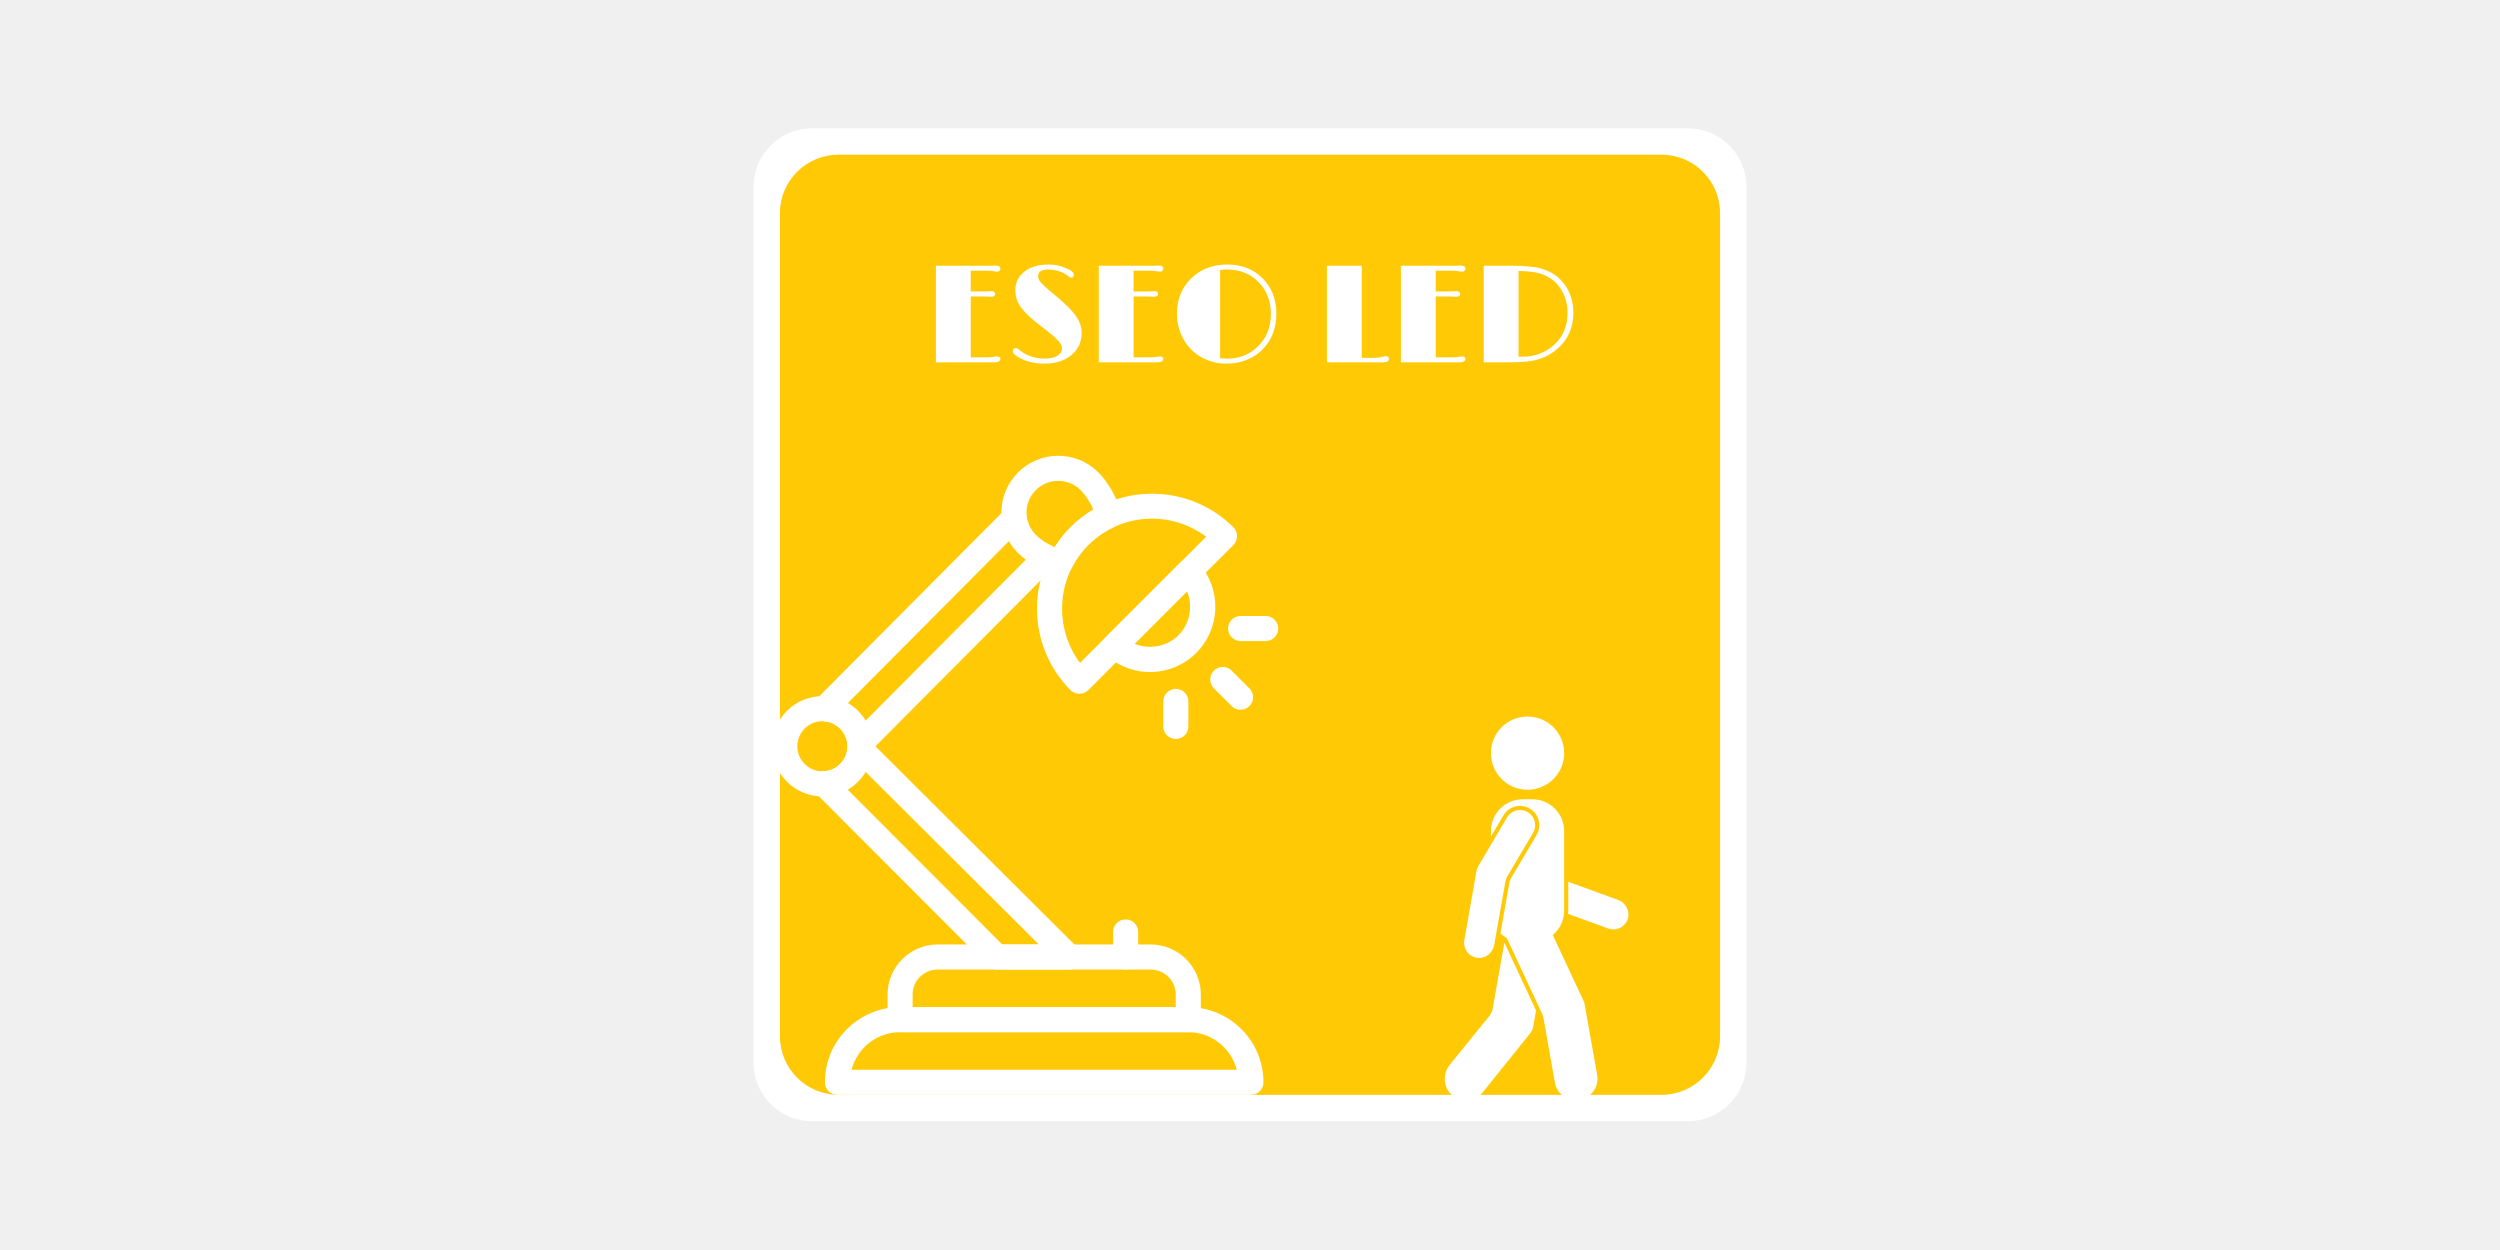
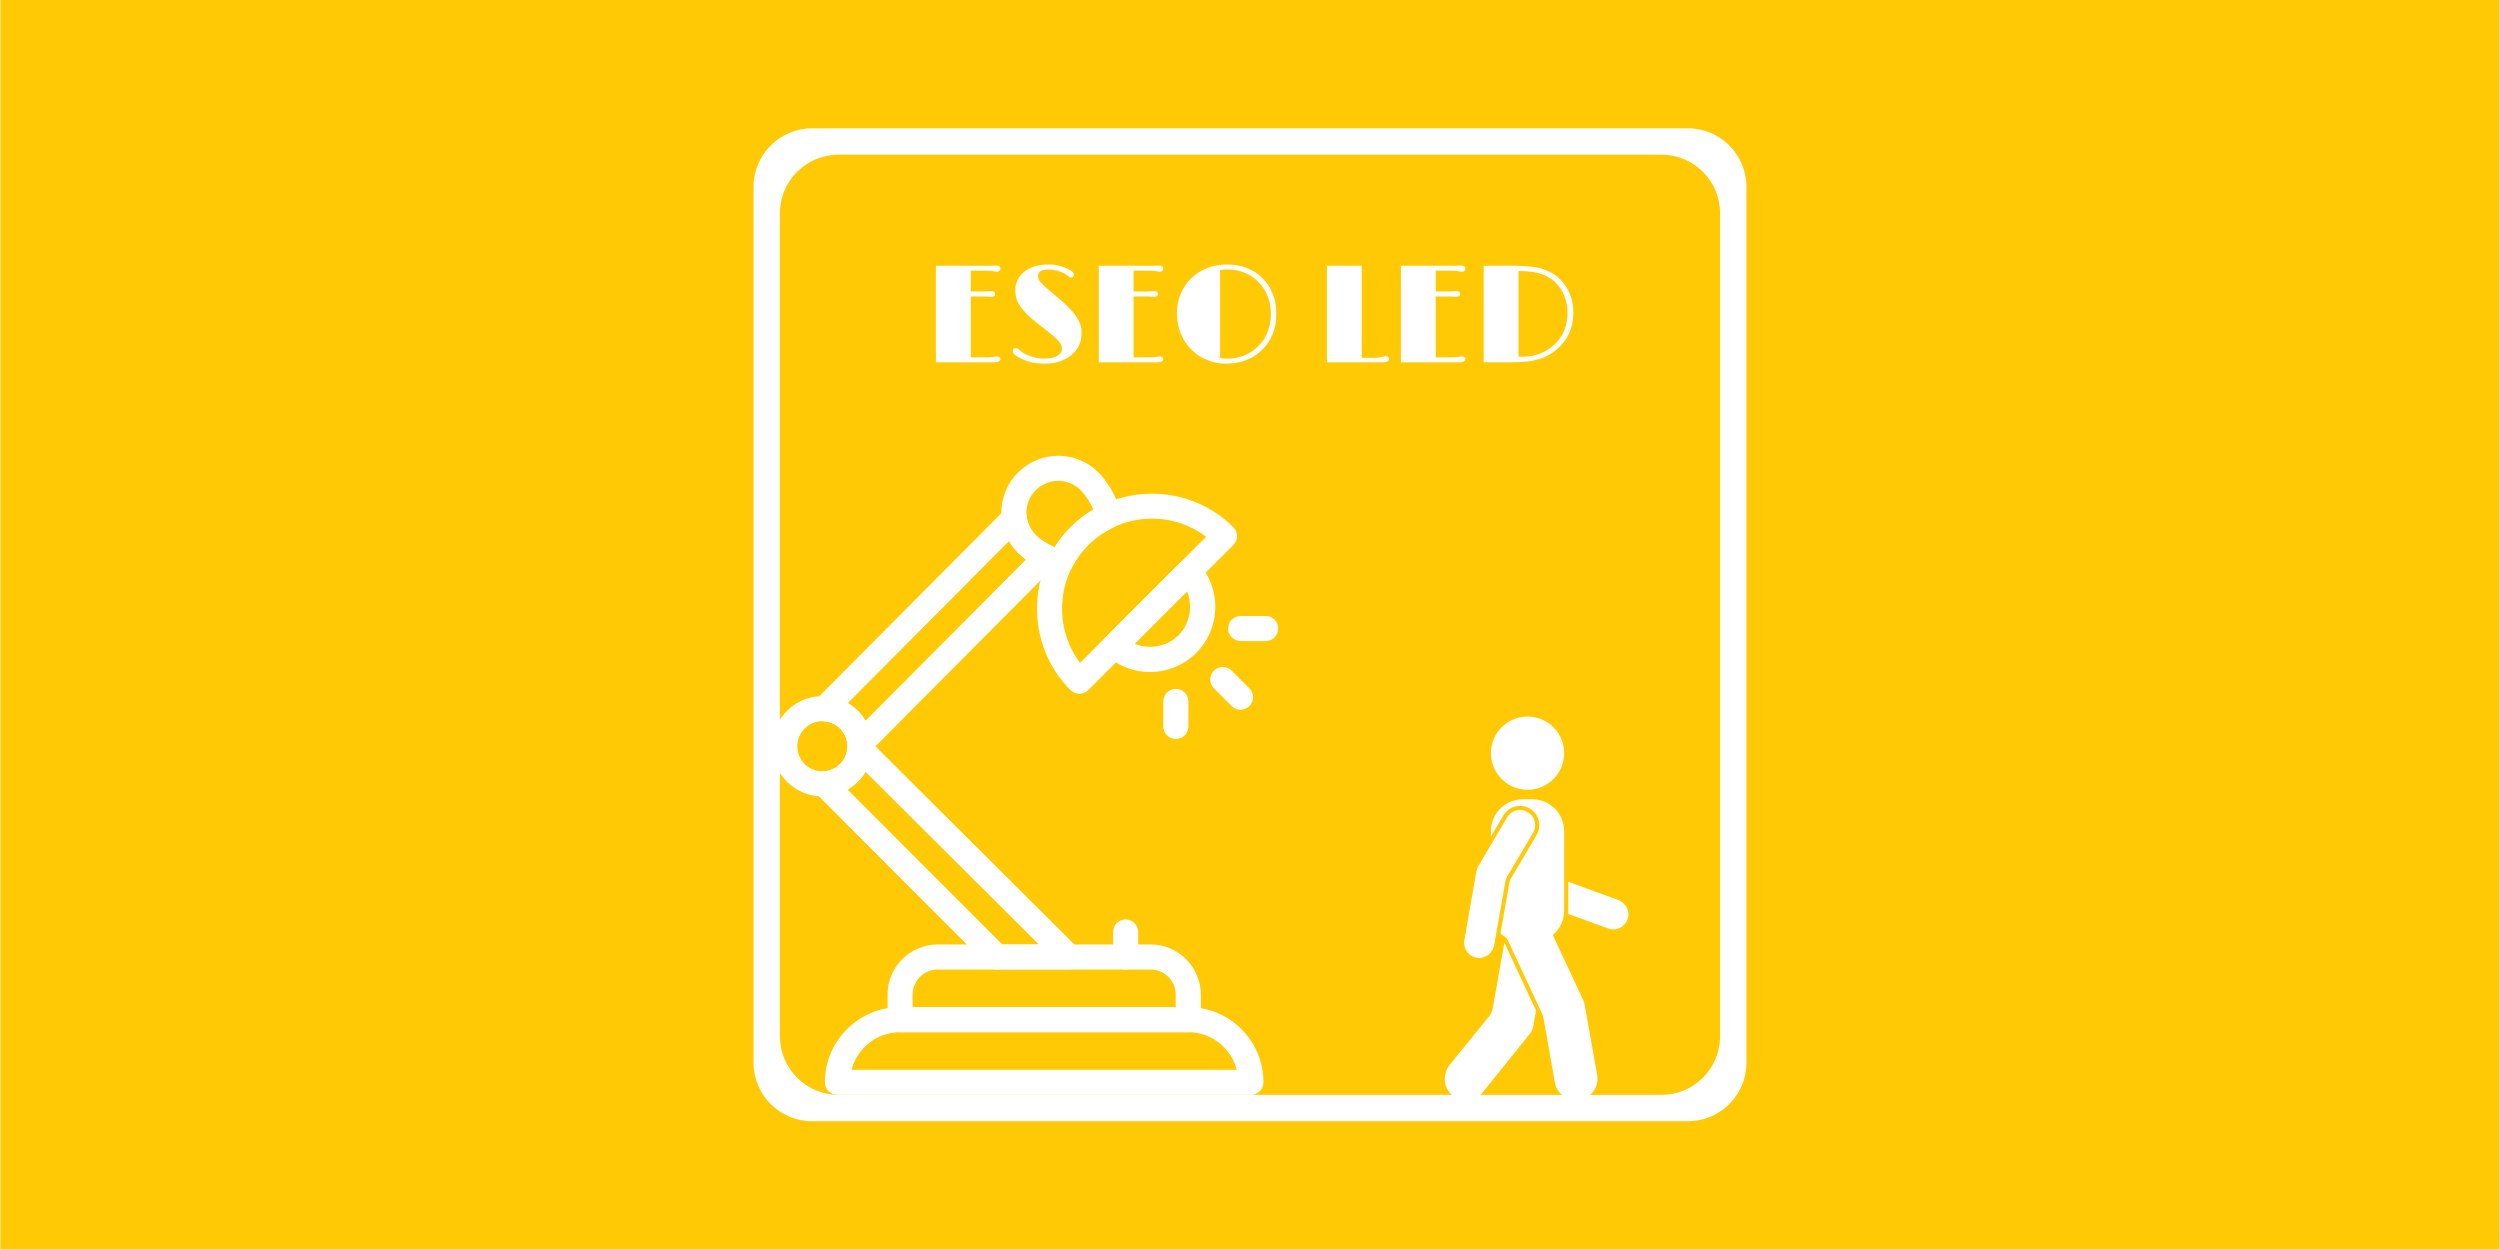
<svg xmlns="http://www.w3.org/2000/svg" width="6912" zoomAndPan="magnify" viewBox="0 0 5184 2592" height="3456" preserveAspectRatio="xMidYMid meet" version="1.0">
  <defs>
    <g />
-     <clipPath id="a1d06e1679">
+     <clipPath id="f2d99a98cc">
      <path d="M 1562.57 266.074 L 3621.43 266.074 L 3621.43 2324.93 L 1562.57 2324.93 Z M 1562.57 266.074 " clip-rule="nonzero" />
    </clipPath>
-     <clipPath id="f48fb96f03">
+     <clipPath id="af997898c8">
      <path d="M 1684.023 266.074 L 3499.973 266.074 C 3567.051 266.074 3621.426 320.449 3621.426 387.527 L 3621.426 2203.477 C 3621.426 2270.551 3567.051 2324.93 3499.973 2324.93 L 1684.023 2324.93 C 1616.949 2324.93 1562.57 2270.551 1562.57 2203.477 L 1562.57 387.527 C 1562.57 320.449 1616.949 266.074 1684.023 266.074 Z M 1684.023 266.074 " clip-rule="nonzero" />
    </clipPath>
-     <clipPath id="3e3cbe8a56">
+     <clipPath id="afd29919b6">
      <path d="M 1617.242 320.742 L 3566.758 320.742 L 3566.758 2270.258 L 1617.242 2270.258 Z M 1617.242 320.742 " clip-rule="nonzero" />
    </clipPath>
-     <clipPath id="e4fc3eb491">
+     <clipPath id="363f338ab1">
      <path d="M 1738.695 320.742 L 3445.305 320.742 C 3512.383 320.742 3566.758 375.121 3566.758 442.195 L 3566.758 2148.805 C 3566.758 2215.883 3512.383 2270.258 3445.305 2270.258 L 1738.695 2270.258 C 1671.617 2270.258 1617.242 2215.883 1617.242 2148.805 L 1617.242 442.195 C 1617.242 375.121 1671.617 320.742 1738.695 320.742 Z M 1738.695 320.742 " clip-rule="nonzero" />
    </clipPath>
-     <clipPath id="2ceba240ec">
+     <clipPath id="ab7018716a">
      <path d="M 1710 2088 L 2620 2088 L 2620 2270.438 L 1710 2270.438 Z M 1710 2088 " clip-rule="nonzero" />
    </clipPath>
-     <clipPath id="6634e9e8bc">
+     <clipPath id="3d478acb42">
      <path d="M 3091 1485.742 L 3244 1485.742 L 3244 1638 L 3091 1638 Z M 3091 1485.742 " clip-rule="nonzero" />
    </clipPath>
  </defs>
-   <g clip-path="url(#a1d06e1679)">
-     <g clip-path="url(#f48fb96f03)">
+   <path fill="#ffffff" d="M 1 0 L 5183 0 L 5183 2591 L 1 2591 Z M 1 0 " fill-opacity="1" fill-rule="nonzero" />
+   <path fill="#ffca05" d="M 1 0 L 5183 0 L 5183 2591 L 1 2591 Z M 1 0 " fill-opacity="1" fill-rule="nonzero" />
+   <g clip-path="url(#f2d99a98cc)">
+     <g clip-path="url(#af997898c8)">
      <path fill="#ffffff" d="M 1562.57 266.074 L 3621.426 266.074 L 3621.426 2324.93 L 1562.57 2324.93 Z M 1562.57 266.074 " fill-opacity="1" fill-rule="nonzero" />
    </g>
  </g>
-   <g clip-path="url(#3e3cbe8a56)">
-     <g clip-path="url(#e4fc3eb491)">
+   <g clip-path="url(#afd29919b6)">
+     <g clip-path="url(#363f338ab1)">
      <path fill="#ffca05" d="M 1617.242 320.742 L 3566.758 320.742 L 3566.758 2270.258 L 1617.242 2270.258 Z M 1617.242 320.742 " fill-opacity="1" fill-rule="nonzero" />
    </g>
  </g>
-   <g clip-path="url(#2ceba240ec)">
+   <g clip-path="url(#ab7018716a)">
    <path fill="#ffffff" d="M 2593.922 2270.262 L 1736.496 2270.262 C 1722.148 2270.262 1710.512 2258.629 1710.512 2244.277 C 1710.512 2158.316 1780.449 2088.383 1866.41 2088.383 L 2464.008 2088.383 C 2549.969 2088.383 2619.906 2158.316 2619.906 2244.277 C 2619.906 2258.629 2608.273 2270.262 2593.922 2270.262 Z M 1765.77 2218.297 L 2564.652 2218.297 C 2553.09 2173.52 2512.352 2140.348 2464.012 2140.348 L 1866.41 2140.348 C 1818.07 2140.348 1777.332 2173.52 1765.77 2218.297 Z M 1765.77 2218.297 " fill-opacity="1" fill-rule="nonzero" />
  </g>
  <path fill="#ffffff" d="M 2553.934 1464.16 L 2517.188 1427.414 C 2507.043 1417.266 2507.043 1400.816 2517.188 1390.668 C 2527.344 1380.523 2543.789 1380.527 2553.938 1390.668 L 2590.68 1427.414 C 2600.828 1437.562 2600.828 1454.012 2590.68 1464.16 C 2580.527 1474.309 2564.086 1474.305 2553.934 1464.16 Z M 2553.934 1464.16 " fill-opacity="1" fill-rule="nonzero" />
  <path fill="#ffffff" d="M 2624.5 1329.27 L 2572.535 1329.27 C 2558.188 1329.27 2546.555 1317.637 2546.555 1303.285 C 2546.555 1288.938 2558.188 1277.305 2572.535 1277.305 L 2624.5 1277.305 C 2638.852 1277.305 2650.484 1288.938 2650.484 1303.285 C 2650.484 1317.633 2638.848 1329.27 2624.5 1329.27 Z M 2624.5 1329.27 " fill-opacity="1" fill-rule="nonzero" />
  <path fill="#ffffff" d="M 2438.215 1532.371 C 2423.867 1532.371 2412.23 1520.742 2412.23 1506.391 L 2412.23 1454.426 C 2412.23 1440.078 2423.867 1428.441 2438.215 1428.441 C 2452.562 1428.441 2464.195 1440.078 2464.195 1454.426 L 2464.195 1506.391 C 2464.195 1520.738 2452.562 1532.371 2438.215 1532.371 Z M 2438.215 1532.371 " fill-opacity="1" fill-rule="nonzero" />
  <path fill="#ffffff" d="M 2217.148 2010.434 L 2067.484 2010.434 C 2060.59 2010.434 2053.977 2007.691 2049.102 2002.812 L 1690.508 1643.711 C 1683.234 1636.43 1680.945 1625.543 1684.672 1615.949 C 1688.398 1606.355 1697.43 1599.863 1707.711 1599.398 C 1734.34 1598.184 1755.594 1577.207 1757.148 1550.602 C 1757.746 1540.395 1764.27 1531.484 1773.824 1527.84 C 1783.383 1524.191 1794.176 1526.492 1801.422 1533.707 L 2235.484 1966.043 C 2242.938 1973.469 2245.18 1984.648 2241.16 1994.371 C 2237.148 2004.094 2227.668 2010.434 2217.148 2010.434 Z M 2078.262 1958.469 L 2154.246 1958.469 L 1794.809 1600.465 C 1785.789 1615.742 1772.965 1628.477 1757.625 1637.387 Z M 2078.262 1958.469 " fill-opacity="1" fill-rule="nonzero" />
  <path fill="#ffffff" d="M 2464.008 2140.348 L 1866.41 2140.348 C 1852.062 2140.348 1840.426 2128.715 1840.426 2114.367 L 1840.426 2062.402 C 1840.426 2005.094 1887.051 1958.469 1944.355 1958.469 L 2386.062 1958.469 C 2443.367 1958.469 2489.992 2005.094 2489.992 2062.402 L 2489.992 2114.367 C 2489.992 2128.715 2478.359 2140.348 2464.008 2140.348 Z M 1892.391 2088.383 L 2438.027 2088.383 L 2438.027 2062.402 C 2438.027 2033.746 2414.715 2010.434 2386.062 2010.434 L 1944.355 2010.434 C 1915.703 2010.434 1892.391 2033.746 1892.391 2062.402 Z M 1892.391 2088.383 " fill-opacity="1" fill-rule="nonzero" />
  <path fill="#ffffff" d="M 2334.098 2010.434 C 2319.75 2010.434 2308.113 1998.805 2308.113 1984.453 L 2308.113 1932.488 C 2308.113 1918.141 2319.75 1906.504 2334.098 1906.504 C 2348.445 1906.504 2360.078 1918.141 2360.078 1932.488 L 2360.078 1984.453 C 2360.078 1998.805 2348.445 2010.434 2334.098 2010.434 Z M 2334.098 2010.434 " fill-opacity="1" fill-rule="nonzero" />
  <path fill="#ffffff" d="M 1705.289 1651.426 C 1647.98 1651.426 1601.359 1604.801 1601.359 1547.496 C 1601.359 1490.188 1647.98 1443.562 1705.289 1443.562 C 1762.594 1443.562 1809.219 1490.188 1809.219 1547.496 C 1809.219 1604.801 1762.594 1651.426 1705.289 1651.426 Z M 1705.289 1495.531 C 1676.633 1495.531 1653.324 1518.84 1653.324 1547.496 C 1653.324 1576.148 1676.633 1599.461 1705.289 1599.461 C 1733.941 1599.461 1757.254 1576.148 1757.254 1547.496 C 1757.254 1518.84 1733.945 1495.531 1705.289 1495.531 Z M 1705.289 1495.531 " fill-opacity="1" fill-rule="nonzero" />
  <path fill="#ffffff" d="M 1783.098 1569.039 C 1769.34 1569.039 1757.938 1558.281 1757.164 1544.516 C 1755.68 1518.086 1734.629 1497.066 1708.203 1495.621 C 1697.98 1495.059 1689.043 1488.547 1685.371 1478.988 C 1681.699 1469.43 1683.988 1458.609 1691.207 1451.348 L 2084.754 1055.824 C 2091.77 1048.77 2102.195 1046.34 2111.613 1049.578 C 2121.027 1052.812 2127.762 1061.133 2128.965 1071.012 C 2130.895 1086.84 2138.34 1101.379 2151.195 1112.781 C 2157.375 1118.445 2168.395 1126.027 2180.355 1131.758 C 2196.465 1139.469 2200.184 1160.832 2187.555 1173.523 L 1801.516 1561.387 C 1796.551 1566.375 1789.887 1569.039 1783.098 1569.039 Z M 1758.02 1457.871 C 1773.156 1466.773 1785.82 1479.402 1794.762 1494.512 L 2127.398 1160.293 C 2112.805 1149.488 2101.352 1137.578 2092.285 1121.926 Z M 1758.02 1457.871 " fill-opacity="1" fill-rule="nonzero" />
  <path fill="#ffffff" d="M 2294.082 1358.68 C 2283.062 1348.73 2282.59 1331.555 2293.121 1321.02 L 2447.543 1166.598 C 2457.922 1156.219 2475.129 1156.402 2485.203 1167.562 C 2533.512 1221.09 2531.422 1302.949 2480.449 1353.922 C 2429.637 1404.73 2347.789 1407.148 2294.082 1358.68 Z M 2352.645 1334.984 C 2382.98 1347.367 2419.617 1341.262 2443.703 1317.176 C 2467.789 1293.094 2473.879 1256.461 2461.512 1226.121 Z M 2352.645 1334.984 " fill-opacity="1" fill-rule="nonzero" />
  <path fill="#ffffff" d="M 2194.527 1191.059 C 2165.953 1185.688 2132.387 1167.707 2111.004 1146.324 C 2064.953 1100.266 2064.941 1025.723 2111.004 979.664 C 2157.062 933.609 2231.602 933.602 2277.664 979.664 C 2295.605 997.605 2317.766 1031.902 2324.008 1064.801 C 2326.227 1076.5 2320.215 1088.211 2309.414 1093.219 C 2272.812 1110.199 2241.773 1139.184 2222.523 1177.254 C 2217.238 1187.688 2205.746 1193.184 2194.527 1191.059 Z M 2147.75 1016.41 C 2122.004 1042.148 2121.996 1083.824 2147.75 1109.574 C 2157.574 1119.402 2172.559 1128.812 2186.938 1134.699 C 2207.031 1102.688 2234.613 1075.867 2267.281 1056.691 C 2260.645 1041.168 2250.078 1025.57 2240.914 1016.41 C 2215.168 990.66 2173.5 990.66 2147.75 1016.41 Z M 2147.75 1016.41 " fill-opacity="1" fill-rule="nonzero" />
  <path fill="#ffffff" d="M 2219.883 1431.004 C 2127.109 1338.23 2127.121 1186.117 2219.883 1093.359 C 2312.66 1000.586 2464.766 1000.605 2557.523 1093.359 C 2567.672 1103.508 2567.672 1119.957 2557.523 1130.105 L 2256.629 1431.004 C 2246.477 1441.152 2230.031 1441.152 2219.883 1431.004 Z M 2256.629 1130.105 C 2189.113 1197.625 2185.852 1303.316 2239.539 1374.605 L 2501.133 1113.008 C 2427.887 1057.727 2323.117 1063.613 2256.629 1130.105 Z M 2256.629 1130.105 " fill-opacity="1" fill-rule="nonzero" />
-   <g clip-path="url(#6634e9e8bc)">
+   <g clip-path="url(#3d478acb42)">
    <path fill="#ffffff" d="M 3243.402 1561.703 C 3243.402 1562.945 3243.371 1564.188 3243.309 1565.43 C 3243.25 1566.668 3243.156 1567.906 3243.035 1569.145 C 3242.914 1570.379 3242.762 1571.609 3242.578 1572.84 C 3242.398 1574.07 3242.184 1575.293 3241.941 1576.512 C 3241.699 1577.727 3241.43 1578.941 3241.125 1580.145 C 3240.824 1581.348 3240.492 1582.547 3240.133 1583.734 C 3239.773 1584.922 3239.383 1586.102 3238.965 1587.273 C 3238.547 1588.441 3238.098 1589.598 3237.625 1590.746 C 3237.148 1591.895 3236.645 1593.031 3236.113 1594.152 C 3235.582 1595.273 3235.023 1596.383 3234.438 1597.48 C 3233.855 1598.574 3233.242 1599.656 3232.602 1600.723 C 3231.965 1601.785 3231.301 1602.836 3230.609 1603.867 C 3229.922 1604.902 3229.207 1605.914 3228.465 1606.914 C 3227.727 1607.91 3226.961 1608.891 3226.172 1609.852 C 3225.387 1610.809 3224.574 1611.75 3223.742 1612.672 C 3222.906 1613.59 3222.051 1614.488 3221.172 1615.367 C 3220.293 1616.246 3219.395 1617.102 3218.473 1617.938 C 3217.555 1618.77 3216.613 1619.582 3215.652 1620.371 C 3214.695 1621.156 3213.715 1621.922 3212.719 1622.66 C 3211.719 1623.402 3210.703 1624.117 3209.672 1624.809 C 3208.641 1625.496 3207.59 1626.16 3206.523 1626.801 C 3205.461 1627.438 3204.379 1628.051 3203.285 1628.637 C 3202.188 1629.223 3201.078 1629.781 3199.957 1630.309 C 3198.832 1630.84 3197.699 1631.344 3196.551 1631.82 C 3195.402 1632.297 3194.246 1632.742 3193.074 1633.16 C 3191.906 1633.578 3190.727 1633.969 3189.539 1634.328 C 3188.352 1634.691 3187.152 1635.02 3185.949 1635.324 C 3184.742 1635.625 3183.531 1635.895 3182.312 1636.137 C 3181.094 1636.383 3179.871 1636.594 3178.645 1636.777 C 3177.414 1636.957 3176.184 1637.109 3174.945 1637.23 C 3173.711 1637.352 3172.473 1637.445 3171.23 1637.504 C 3169.992 1637.566 3168.75 1637.598 3167.508 1637.598 C 3166.266 1637.598 3165.023 1637.566 3163.785 1637.504 C 3162.543 1637.445 3161.305 1637.352 3160.07 1637.23 C 3158.832 1637.109 3157.602 1636.957 3156.371 1636.777 C 3155.145 1636.594 3153.922 1636.383 3152.703 1636.137 C 3151.484 1635.895 3150.273 1635.625 3149.066 1635.324 C 3147.863 1635.02 3146.664 1634.691 3145.477 1634.328 C 3144.289 1633.969 3143.109 1633.578 3141.941 1633.16 C 3140.77 1632.742 3139.613 1632.297 3138.465 1631.82 C 3137.316 1631.344 3136.184 1630.84 3135.059 1630.309 C 3133.938 1629.781 3132.828 1629.223 3131.73 1628.637 C 3130.637 1628.051 3129.555 1627.438 3128.492 1626.801 C 3127.426 1626.16 3126.375 1625.496 3125.344 1624.809 C 3124.312 1624.117 3123.297 1623.402 3122.297 1622.66 C 3121.301 1621.922 3120.32 1621.156 3119.363 1620.371 C 3118.402 1619.582 3117.461 1618.77 3116.543 1617.938 C 3115.621 1617.102 3114.723 1616.246 3113.844 1615.367 C 3112.965 1614.488 3112.109 1613.59 3111.273 1612.672 C 3110.441 1611.75 3109.629 1610.809 3108.844 1609.852 C 3108.055 1608.891 3107.289 1607.91 3106.551 1606.914 C 3105.809 1605.914 3105.094 1604.902 3104.406 1603.867 C 3103.715 1602.836 3103.051 1601.785 3102.414 1600.723 C 3101.773 1599.656 3101.16 1598.574 3100.578 1597.48 C 3099.992 1596.383 3099.434 1595.273 3098.902 1594.152 C 3098.371 1593.031 3097.867 1591.895 3097.391 1590.746 C 3096.918 1589.598 3096.469 1588.441 3096.051 1587.273 C 3095.633 1586.102 3095.242 1584.922 3094.883 1583.734 C 3094.523 1582.547 3094.191 1581.348 3093.891 1580.145 C 3093.586 1578.941 3093.316 1577.727 3093.074 1576.512 C 3092.832 1575.293 3092.617 1574.07 3092.438 1572.84 C 3092.254 1571.609 3092.102 1570.379 3091.98 1569.145 C 3091.859 1567.906 3091.766 1566.668 3091.707 1565.43 C 3091.645 1564.188 3091.613 1562.945 3091.613 1561.703 C 3091.613 1560.461 3091.645 1559.223 3091.707 1557.98 C 3091.766 1556.738 3091.859 1555.5 3091.98 1554.266 C 3092.102 1553.027 3092.254 1551.797 3092.438 1550.57 C 3092.617 1549.34 3092.832 1548.117 3093.074 1546.898 C 3093.316 1545.68 3093.586 1544.469 3093.891 1543.266 C 3094.191 1542.059 3094.523 1540.863 3094.883 1539.672 C 3095.242 1538.484 3095.633 1537.305 3096.051 1536.137 C 3096.469 1534.969 3096.918 1533.809 3097.391 1532.66 C 3097.867 1531.516 3098.371 1530.379 3098.902 1529.254 C 3099.434 1528.133 3099.992 1527.023 3100.578 1525.93 C 3101.16 1524.832 3101.773 1523.754 3102.414 1522.688 C 3103.051 1521.621 3103.715 1520.574 3104.406 1519.539 C 3105.094 1518.508 3105.809 1517.492 3106.551 1516.496 C 3107.289 1515.496 3108.055 1514.52 3108.844 1513.559 C 3109.629 1512.598 3110.441 1511.656 3111.273 1510.738 C 3112.109 1509.816 3112.965 1508.918 3113.844 1508.039 C 3114.723 1507.16 3115.621 1506.305 3116.543 1505.473 C 3117.461 1504.637 3118.402 1503.828 3119.363 1503.039 C 3120.32 1502.25 3121.301 1501.488 3122.297 1500.746 C 3123.297 1500.008 3124.312 1499.293 3125.344 1498.602 C 3126.375 1497.91 3127.426 1497.246 3128.492 1496.609 C 3129.555 1495.969 3130.637 1495.359 3131.73 1494.773 C 3132.828 1494.188 3133.938 1493.629 3135.059 1493.098 C 3136.184 1492.566 3137.316 1492.062 3138.465 1491.59 C 3139.613 1491.113 3140.77 1490.668 3141.941 1490.246 C 3143.109 1489.828 3144.289 1489.441 3145.477 1489.078 C 3146.664 1488.719 3147.863 1488.387 3149.066 1488.086 C 3150.273 1487.785 3151.484 1487.512 3152.703 1487.27 C 3153.922 1487.027 3155.145 1486.816 3156.371 1486.633 C 3157.602 1486.449 3158.832 1486.297 3160.07 1486.176 C 3161.305 1486.055 3162.543 1485.965 3163.785 1485.902 C 3165.023 1485.844 3166.266 1485.812 3167.508 1485.812 C 3168.75 1485.812 3169.992 1485.844 3171.23 1485.902 C 3172.473 1485.965 3173.711 1486.055 3174.945 1486.176 C 3176.184 1486.297 3177.414 1486.449 3178.645 1486.633 C 3179.871 1486.816 3181.094 1487.027 3182.312 1487.27 C 3183.531 1487.512 3184.742 1487.785 3185.949 1488.086 C 3187.152 1488.387 3188.352 1488.719 3189.539 1489.078 C 3190.727 1489.441 3191.906 1489.828 3193.074 1490.246 C 3194.246 1490.668 3195.402 1491.113 3196.551 1491.59 C 3197.699 1492.062 3198.832 1492.566 3199.957 1493.098 C 3201.078 1493.629 3202.188 1494.188 3203.285 1494.773 C 3204.379 1495.359 3205.461 1495.969 3206.523 1496.609 C 3207.59 1497.246 3208.641 1497.91 3209.672 1498.602 C 3210.703 1499.293 3211.719 1500.008 3212.719 1500.746 C 3213.715 1501.488 3214.695 1502.25 3215.652 1503.039 C 3216.613 1503.828 3217.555 1504.637 3218.473 1505.473 C 3219.395 1506.305 3220.293 1507.16 3221.172 1508.039 C 3222.051 1508.918 3222.906 1509.816 3223.742 1510.738 C 3224.574 1511.656 3225.387 1512.598 3226.172 1513.559 C 3226.961 1514.52 3227.727 1515.496 3228.465 1516.496 C 3229.207 1517.492 3229.922 1518.508 3230.609 1519.539 C 3231.301 1520.574 3231.965 1521.621 3232.602 1522.688 C 3233.242 1523.754 3233.855 1524.832 3234.438 1525.93 C 3235.023 1527.023 3235.582 1528.133 3236.113 1529.254 C 3236.645 1530.379 3237.148 1531.516 3237.625 1532.66 C 3238.098 1533.809 3238.547 1534.969 3238.965 1536.137 C 3239.383 1537.305 3239.773 1538.484 3240.133 1539.672 C 3240.492 1540.863 3240.824 1542.059 3241.125 1543.266 C 3241.43 1544.469 3241.699 1545.68 3241.941 1546.898 C 3242.184 1548.117 3242.398 1549.34 3242.578 1550.566 C 3242.762 1551.797 3242.914 1553.027 3243.035 1554.266 C 3243.156 1555.5 3243.25 1556.738 3243.309 1557.98 C 3243.371 1559.223 3243.402 1560.461 3243.402 1561.703 Z M 3243.402 1561.703 " fill-opacity="1" fill-rule="nonzero" />
  </g>
  <path fill="#ffffff" d="M 3119.438 1954.523 L 3095.258 2091.609 C 3094.281 2097.137 3091.914 2102.324 3088.379 2106.68 L 3006.594 2207.457 C 2991.223 2226.395 2992.41 2254.754 3010.883 2270.688 C 3029.992 2287.172 3058.801 2284.504 3074.594 2265.047 L 3172.492 2143.289 C 3175.977 2138.957 3178.309 2133.812 3179.273 2128.336 L 3185.09 2095.363 Z M 3119.438 1954.523 " fill-opacity="1" fill-rule="nonzero" />
  <path fill="#ffffff" d="M 3354.891 1865.922 L 3251.98 1828.469 L 3251.98 1888.375 C 3251.98 1890.609 3251.848 1892.824 3251.652 1895.027 L 3334.711 1925.297 C 3351.934 1931.566 3371.086 1921.797 3375.805 1903.617 C 3379.918 1887.77 3370.273 1871.523 3354.891 1865.922 Z M 3354.891 1865.922 " fill-opacity="1" fill-rule="nonzero" />
  <path fill="#ffffff" d="M 3311.875 2229.109 L 3285.906 2083.004 C 3285.402 2080.176 3284.531 2077.426 3283.316 2074.824 L 3219.859 1938.852 C 3234.238 1926.742 3243.402 1908.629 3243.402 1888.375 L 3243.402 1723.324 C 3243.402 1686.895 3213.836 1657.395 3177.406 1657.395 L 3157.609 1657.395 C 3121.113 1657.395 3091.613 1686.895 3091.613 1723.324 L 3091.613 1734.656 L 3117.52 1690.703 C 3124.684 1678.59 3137.867 1671.07 3151.945 1671.07 C 3159.059 1671.07 3166.074 1672.992 3172.227 1676.625 C 3191.176 1687.816 3197.504 1712.344 3186.332 1731.301 L 3132.992 1821.57 C 3131.5 1824.105 3130.48 1826.859 3129.973 1829.754 L 3111.348 1935.363 C 3115.344 1939.289 3119.828 1942.719 3124.715 1945.539 L 3197.934 2102.605 C 3199.148 2105.215 3200.02 2107.973 3200.52 2110.812 L 3224.133 2244.59 C 3228.418 2268.82 3251.531 2284.984 3275.758 2280.703 C 3299.973 2276.422 3316.141 2253.328 3311.875 2229.109 Z M 3311.875 2229.109 " fill-opacity="1" fill-rule="nonzero" />
  <path fill="#ffffff" d="M 3167.863 1684.012 C 3152.953 1675.207 3133.727 1680.152 3124.914 1695.059 L 3065.539 1795.801 C 3063.527 1799.215 3062.145 1802.965 3061.461 1806.867 L 3036.469 1949.586 C 3033.285 1967.637 3046.23 1984.801 3064.953 1986.289 C 3081.273 1987.59 3095.602 1975.27 3098.441 1959.148 L 3121.52 1828.266 C 3122.207 1824.363 3123.594 1820.621 3125.609 1817.207 L 3178.941 1726.949 C 3187.73 1712.031 3182.773 1692.816 3167.863 1684.012 Z M 3167.863 1684.012 " fill-opacity="1" fill-rule="nonzero" />
  <g fill="#ffffff" fill-opacity="1">
    <g transform="translate(1918.074, 751.3587)">
      <g>
        <path d="M 149.188 -12.172 C 154 -12.172 156.406 -10.285 156.406 -6.516 C 156.406 -4.816 155.367 -3.305 153.297 -1.984 C 151.223 -0.66 147.633 0 142.531 0 L 22.641 0 L 22.641 -200.297 C 59.828 -200.297 97.008 -200.297 134.188 -200.297 L 145.797 -200.719 C 152.867 -200.719 156.406 -198.641 156.406 -194.484 C 156.406 -192.879 155.816 -191.391 154.641 -190.016 C 153.461 -188.648 152.117 -187.969 150.609 -187.969 C 148.148 -187.969 145.555 -188.254 142.828 -188.828 C 138.766 -189.672 133.195 -190.094 126.125 -190.094 L 94.844 -190.094 L 94.844 -146.922 L 120.594 -146.922 C 120.594 -146.922 126.398 -147.16 138.016 -147.641 C 140.086 -147.641 141.852 -147.141 143.312 -146.141 C 144.781 -145.148 145.516 -143.758 145.516 -141.969 C 145.516 -138.008 142.867 -136.031 137.578 -136.031 L 131.5 -136.172 C 128.383 -136.453 125.789 -136.594 123.719 -136.594 L 94.844 -136.594 L 94.844 -10.328 L 126.125 -10.328 C 133.102 -10.328 138.055 -10.613 140.984 -11.188 C 144.473 -11.844 147.207 -12.172 149.188 -12.172 Z M 149.188 -12.172 " />
      </g>
    </g>
    <g transform="translate(2087.362, 751.3587)">
      <g>
        <path d="M 25.047 -10.188 C 21.742 -12.07 18.891 -14.051 16.484 -16.125 C 14.078 -18.207 12.875 -20.43 12.875 -22.797 C 12.875 -27.316 14.812 -29.578 18.688 -29.578 C 21.227 -29.578 24.055 -28.16 27.172 -25.328 C 30.285 -22.504 33.773 -20.031 37.641 -17.906 C 41.516 -15.781 45.719 -13.961 50.25 -12.453 C 59.594 -9.336 68.227 -7.781 76.156 -7.781 C 84.082 -7.781 90.191 -8.301 94.484 -9.344 C 98.773 -10.383 102.383 -11.801 105.312 -13.594 C 111.539 -17.457 114.656 -22.41 114.656 -28.453 C 114.656 -34.016 111.961 -39.629 106.578 -45.297 C 102.055 -50.109 95.641 -55.863 87.328 -62.562 L 63.125 -81.531 C 38.875 -100.219 24.578 -117.297 20.234 -132.766 C 18.734 -138.148 17.984 -144.145 17.984 -150.75 C 17.984 -157.352 19.469 -163.863 22.438 -170.281 C 25.406 -176.695 29.816 -182.312 35.672 -187.125 C 48.223 -197.602 65.301 -202.844 86.906 -202.844 C 97.945 -202.844 107.852 -201.211 116.625 -197.953 C 125.406 -194.703 131.398 -191.801 134.609 -189.25 C 137.816 -186.695 139.422 -184.383 139.422 -182.312 C 139.422 -177.969 137.629 -175.797 134.047 -175.797 C 131.973 -175.797 129.754 -176.832 127.391 -178.906 C 125.035 -180.988 122.414 -182.805 119.531 -184.359 C 116.656 -185.922 113.379 -187.316 109.703 -188.547 C 101.773 -191.18 93.988 -192.5 86.344 -192.5 C 72.281 -192.5 65.25 -187.879 65.25 -178.641 C 65.25 -174.766 66.523 -171.176 69.078 -167.875 C 73.609 -162.113 82.453 -153.879 95.609 -143.172 C 108.773 -132.461 119.344 -123.098 127.312 -115.078 C 135.289 -107.055 141.359 -99.836 145.516 -93.422 C 152.117 -83.328 155.422 -72.828 155.422 -61.922 C 155.422 -51.023 153.508 -41.781 149.688 -34.188 C 145.863 -26.594 140.508 -20.055 133.625 -14.578 C 119.094 -3.066 101.066 2.688 79.547 2.688 C 58.035 2.688 39.867 -1.602 25.047 -10.188 Z M 25.047 -10.188 " />
      </g>
    </g>
    <g transform="translate(2255.8, 751.3587)">
      <g>
        <path d="M 149.188 -12.172 C 154 -12.172 156.406 -10.285 156.406 -6.516 C 156.406 -4.816 155.367 -3.305 153.297 -1.984 C 151.223 -0.66 147.633 0 142.531 0 L 22.641 0 L 22.641 -200.297 C 59.828 -200.297 97.008 -200.297 134.188 -200.297 L 145.797 -200.719 C 152.867 -200.719 156.406 -198.641 156.406 -194.484 C 156.406 -192.879 155.816 -191.391 154.641 -190.016 C 153.461 -188.648 152.117 -187.969 150.609 -187.969 C 148.148 -187.969 145.555 -188.254 142.828 -188.828 C 138.766 -189.672 133.195 -190.094 126.125 -190.094 L 94.844 -190.094 L 94.844 -146.922 L 120.594 -146.922 C 120.594 -146.922 126.398 -147.16 138.016 -147.641 C 140.086 -147.641 141.852 -147.141 143.312 -146.141 C 144.781 -145.148 145.516 -143.758 145.516 -141.969 C 145.516 -138.008 142.867 -136.031 137.578 -136.031 L 131.5 -136.172 C 128.383 -136.453 125.789 -136.594 123.719 -136.594 L 94.844 -136.594 L 94.844 -10.328 L 126.125 -10.328 C 133.102 -10.328 138.055 -10.613 140.984 -11.188 C 144.473 -11.844 147.207 -12.172 149.188 -12.172 Z M 149.188 -12.172 " />
      </g>
    </g>
    <g transform="translate(2425.087, 751.3587)">
      <g>
        <path d="M 46 -25.547 C 36.656 -34.648 29.223 -45.691 23.703 -58.672 C 18.18 -71.648 15.422 -85.805 15.422 -101.141 C 15.422 -116.473 18.039 -130.25 23.281 -142.469 C 28.52 -154.688 35.766 -165.281 45.016 -174.25 C 64.828 -193.312 89.691 -202.844 119.609 -202.844 C 149.336 -202.844 173.68 -193.453 192.641 -174.672 C 211.891 -155.609 221.516 -130.883 221.516 -100.5 C 221.516 -70.207 211.656 -45.297 191.938 -25.766 C 179.57 -13.68 164.379 -5.328 146.359 -0.703 C 137.391 1.555 126.984 2.688 115.141 2.688 C 103.305 2.688 91.16 0.258 78.703 -4.594 C 66.242 -9.457 55.344 -16.441 46 -25.547 Z M 119.469 -192.5 C 114.281 -192.5 109.422 -192.125 104.891 -191.375 L 104.891 -8.781 C 109.223 -8.02 114.082 -7.641 119.469 -7.641 C 144.664 -7.641 165.895 -16.039 183.156 -32.844 C 201.188 -50.301 210.203 -72.852 210.203 -100.5 C 210.203 -126.82 201.754 -148.711 184.859 -166.172 C 167.773 -183.723 145.977 -192.5 119.469 -192.5 Z M 119.469 -192.5 " />
      </g>
    </g>
    <g transform="translate(2661.891, 751.3587)">
      <g />
    </g>
    <g transform="translate(2726.435, 751.3587)">
      <g>
        <path d="M 146.359 -12.875 C 151.359 -12.875 153.859 -10.754 153.859 -6.516 C 153.859 -4.816 152.844 -3.305 150.812 -1.984 C 148.789 -0.66 145.18 0 139.984 0 L 25.047 0 L 25.047 -200.297 L 97.25 -200.297 L 97.25 -9.344 L 123.719 -9.344 C 129.656 -9.344 134.77 -9.93 139.062 -11.109 C 143.363 -12.285 145.797 -12.875 146.359 -12.875 Z M 146.359 -12.875 " />
      </g>
    </g>
    <g transform="translate(2882.276, 751.3587)">
      <g>
        <path d="M 149.188 -12.172 C 154 -12.172 156.406 -10.285 156.406 -6.516 C 156.406 -4.816 155.367 -3.305 153.297 -1.984 C 151.223 -0.66 147.633 0 142.531 0 L 22.641 0 L 22.641 -200.297 C 59.828 -200.297 97.008 -200.297 134.188 -200.297 L 145.797 -200.719 C 152.867 -200.719 156.406 -198.641 156.406 -194.484 C 156.406 -192.879 155.816 -191.391 154.641 -190.016 C 153.461 -188.648 152.117 -187.969 150.609 -187.969 C 148.148 -187.969 145.555 -188.254 142.828 -188.828 C 138.766 -189.672 133.195 -190.094 126.125 -190.094 L 94.844 -190.094 L 94.844 -146.922 L 120.594 -146.922 C 120.594 -146.922 126.398 -147.16 138.016 -147.641 C 140.086 -147.641 141.852 -147.141 143.312 -146.141 C 144.781 -145.148 145.516 -143.758 145.516 -141.969 C 145.516 -138.008 142.867 -136.031 137.578 -136.031 L 131.5 -136.172 C 128.383 -136.453 125.789 -136.594 123.719 -136.594 L 94.844 -136.594 L 94.844 -10.328 L 126.125 -10.328 C 133.102 -10.328 138.055 -10.613 140.984 -11.188 C 144.473 -11.844 147.207 -12.172 149.188 -12.172 Z M 149.188 -12.172 " />
      </g>
    </g>
    <g transform="translate(3051.563, 751.3587)">
      <g>
        <path d="M 25.047 -200.297 L 83.938 -200.297 C 111.395 -200.297 131.539 -198.359 144.375 -194.484 C 159 -189.953 170.297 -184.145 178.266 -177.062 C 186.242 -169.988 192.5 -162.68 197.031 -155.141 C 206.281 -139.754 210.906 -122.297 210.906 -102.766 C 210.906 -72.004 199.863 -47.094 177.781 -28.031 C 162.113 -14.344 143.664 -5.895 122.438 -2.688 C 110.645 -0.895 94.129 0 72.891 0 L 25.047 0 Z M 97.25 -11.75 C 98.758 -11.656 100.125 -11.609 101.344 -11.609 L 104.609 -11.609 C 130.18 -11.609 152.023 -19.582 170.141 -35.531 C 189.297 -52.32 198.875 -74.641 198.875 -102.484 C 198.875 -120.035 194.676 -135.844 186.281 -149.906 C 174.102 -170.375 154.852 -182.781 128.531 -187.125 C 119.938 -188.539 109.508 -189.344 97.25 -189.531 Z M 97.25 -11.75 " />
      </g>
    </g>
  </g>
</svg>
